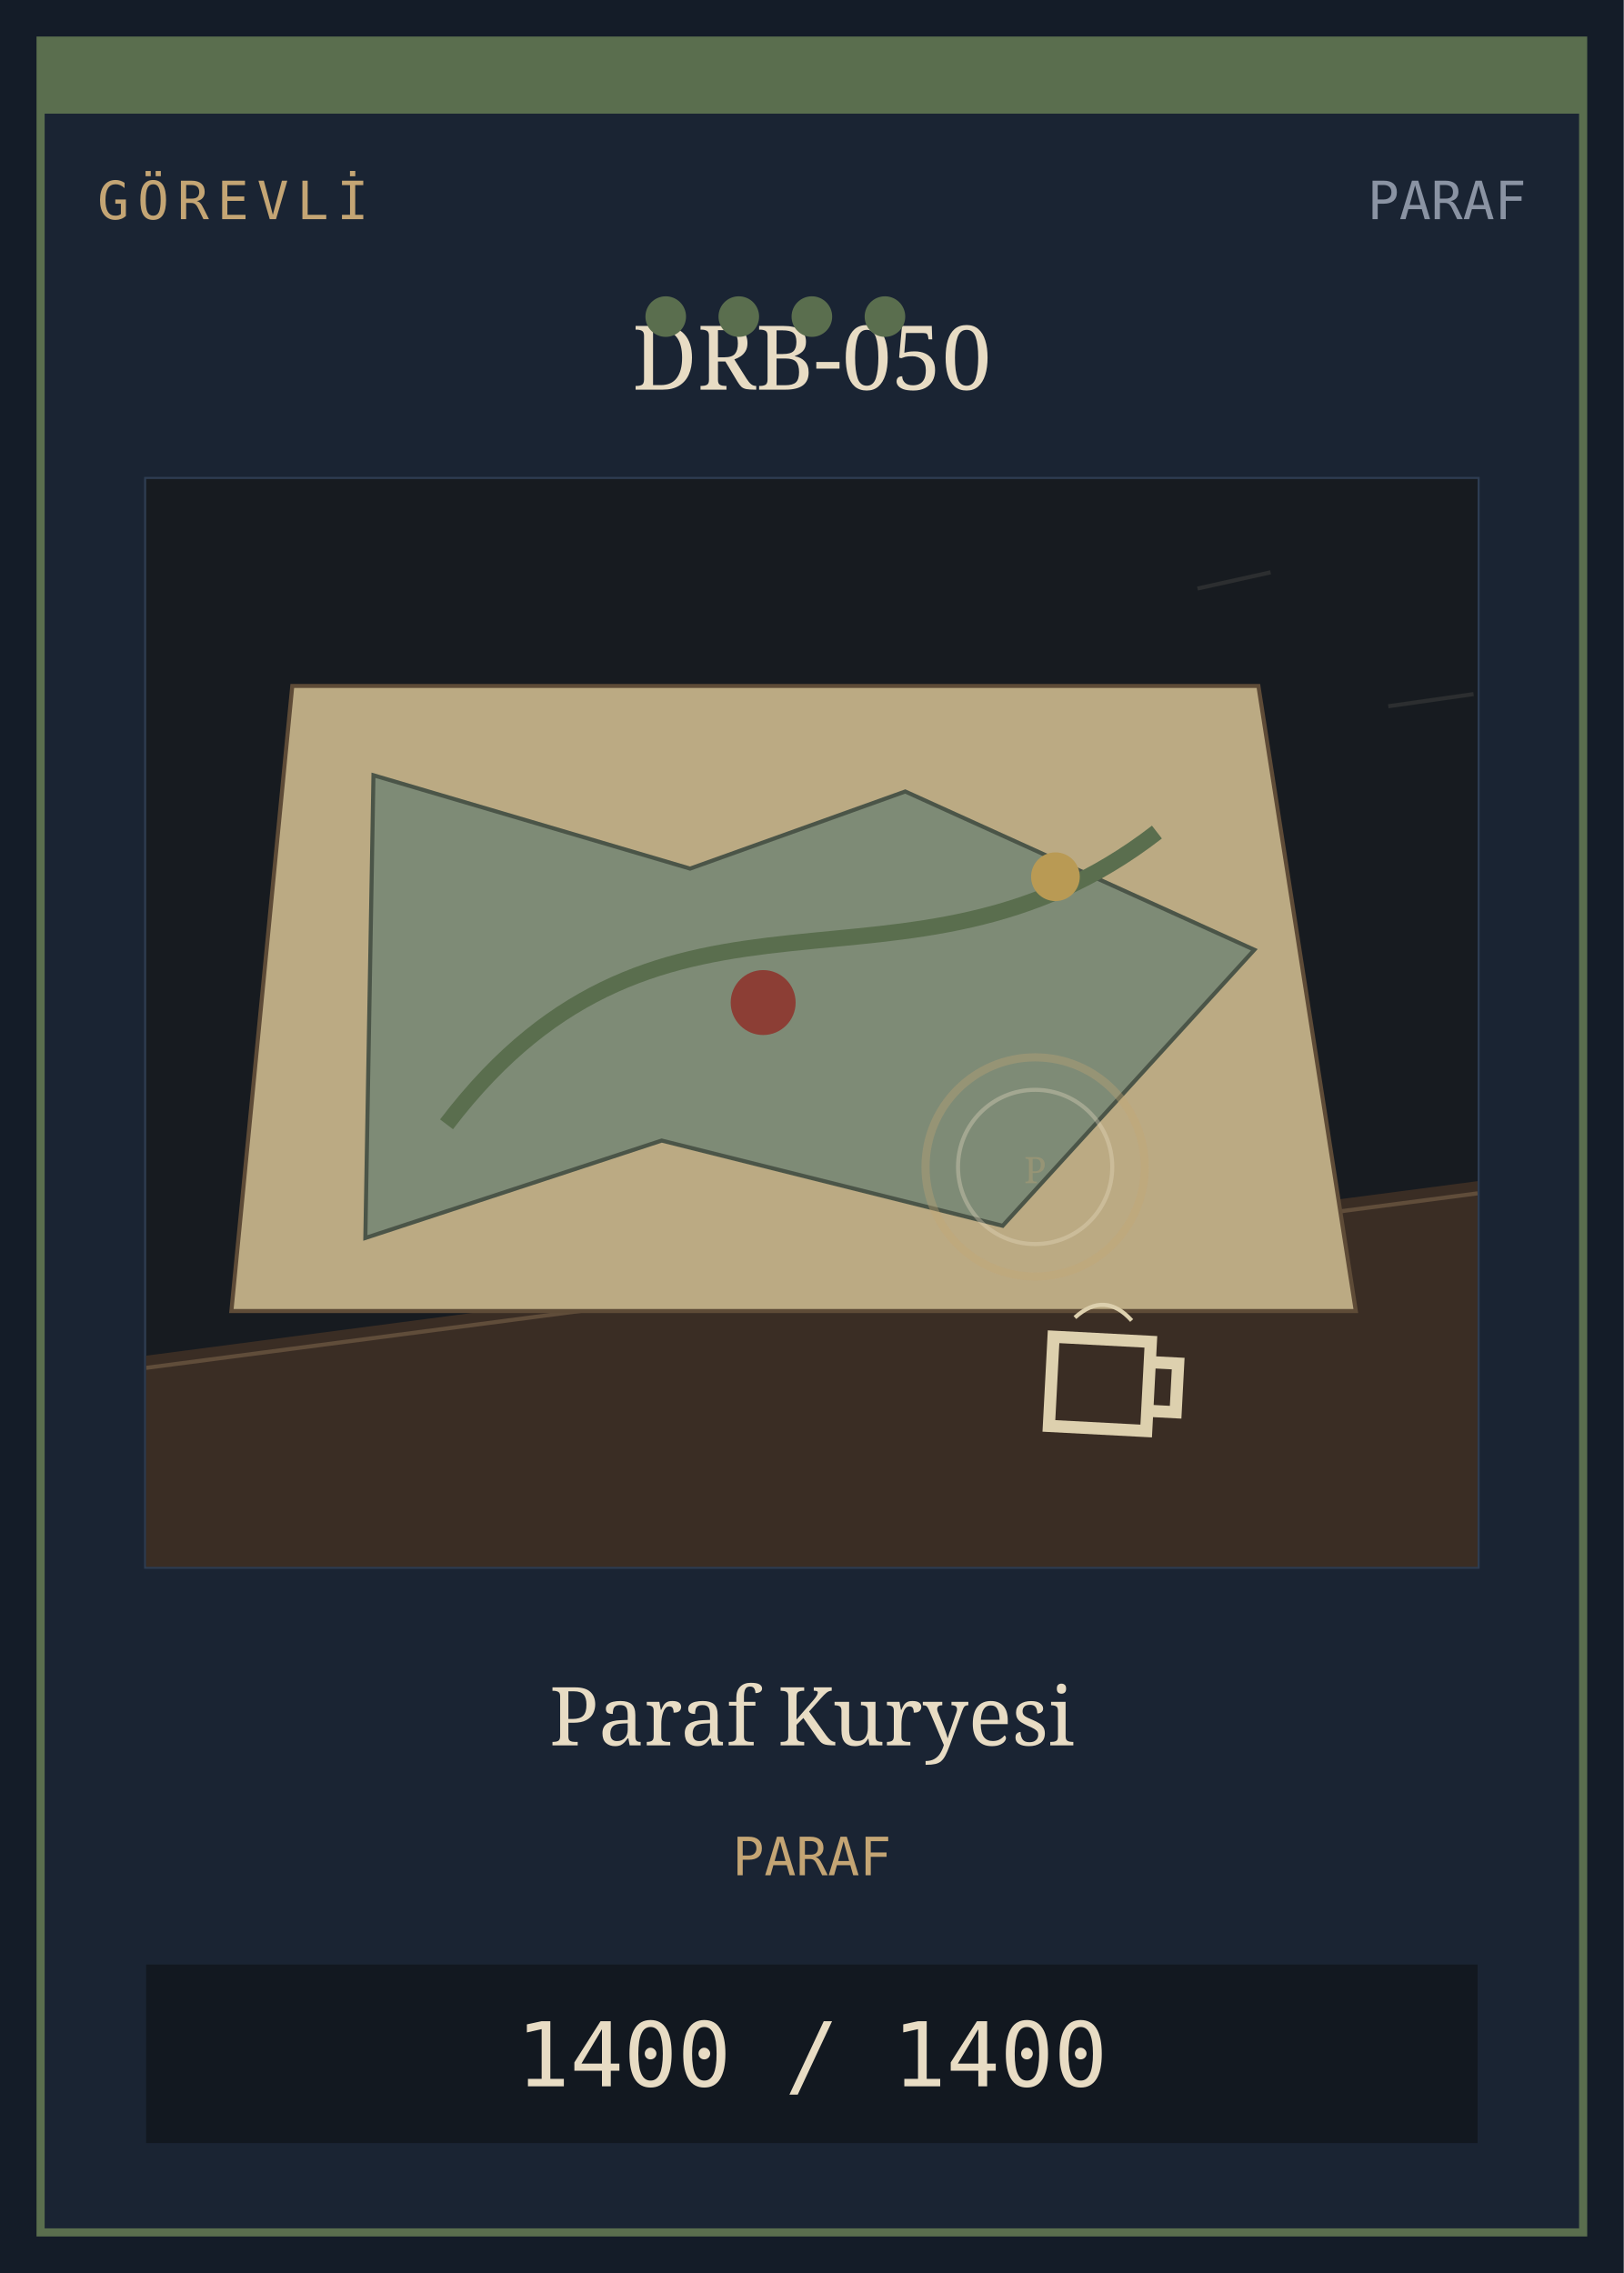
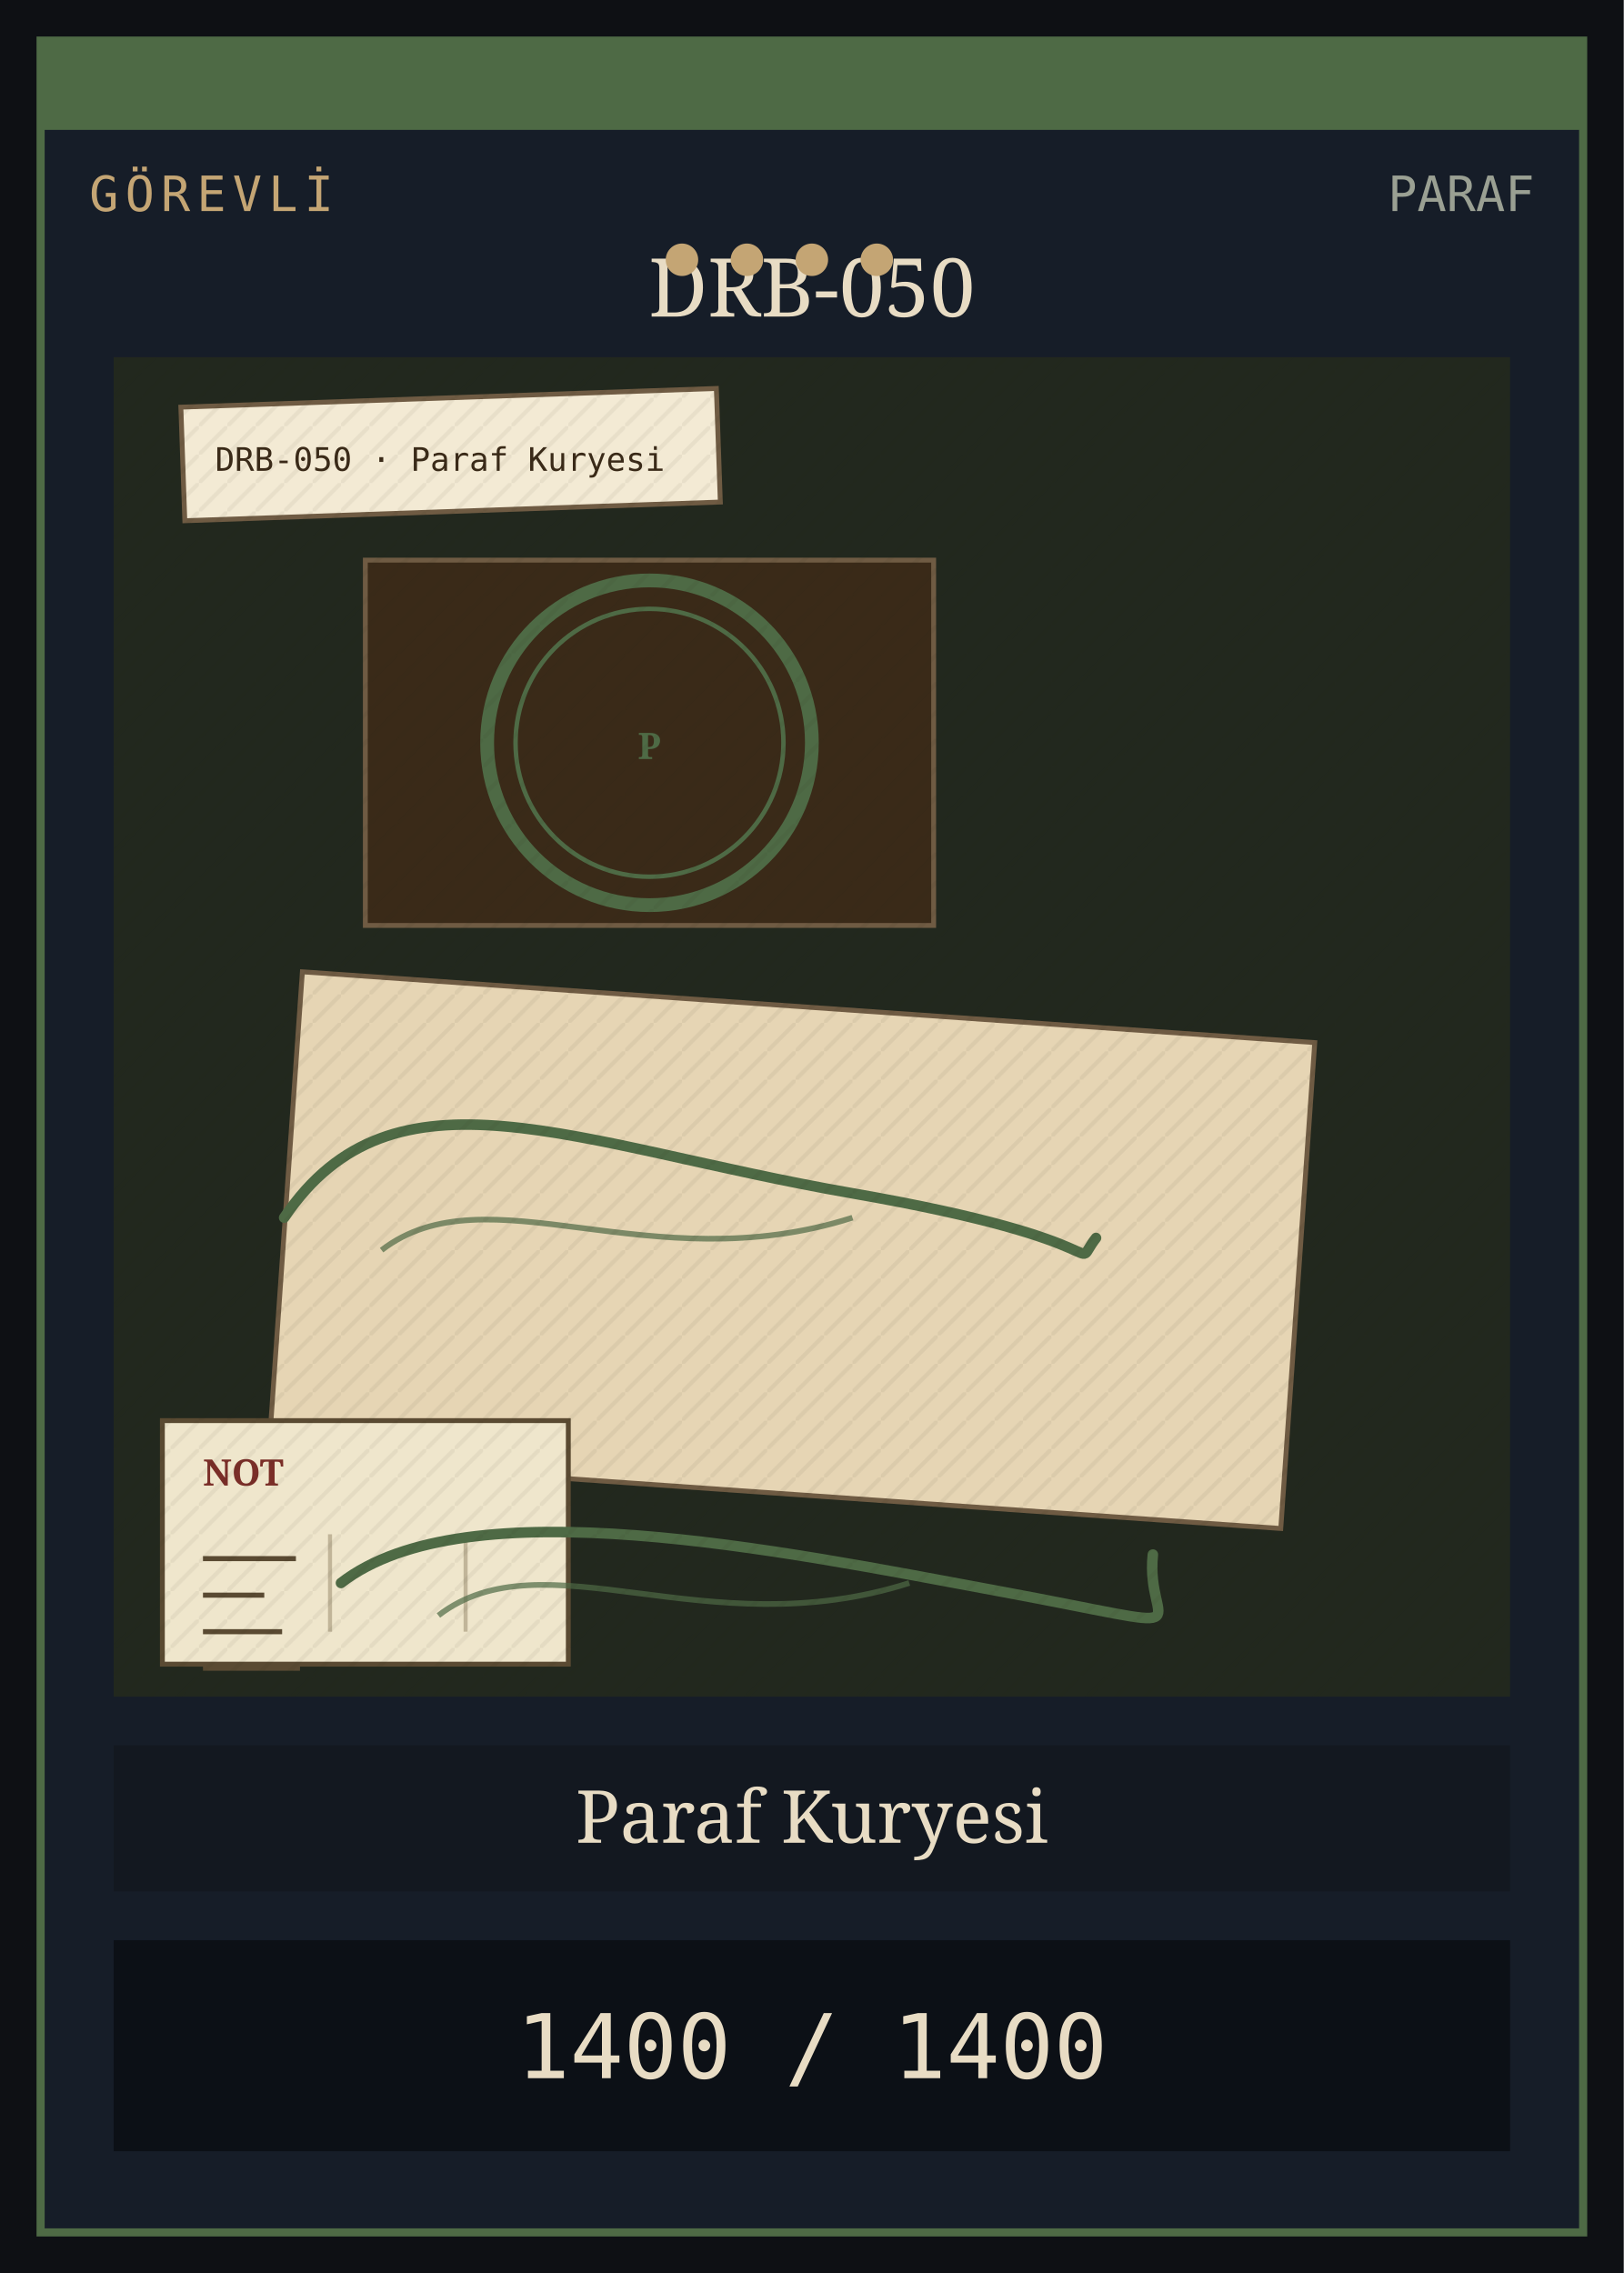
<svg xmlns="http://www.w3.org/2000/svg" viewBox="0 0 400 560" width="400" height="560">
  <defs>
-     <clipPath id="scene">
-       <rect x="36" y="118" width="328" height="268" />
+     <pattern id="grain" width="7" height="7" patternUnits="userSpaceOnUse">
+       <path d="M0 7 L7 0" stroke="#2a2218" opacity=".055" />
+     </pattern>
+     <clipPath id="well-DRB-050">
+       <rect x="28" y="88" width="344" height="330" />
    </clipPath>
  </defs>
-   <rect width="400" height="560" fill="#141c28" />
-   <rect x="10" y="10" width="380" height="540" fill="#1a2433" stroke="#5a6e4e" stroke-width="2" />
-   <rect x="10" y="10" width="380" height="18" fill="#5a6e4e" />
-   <text x="24" y="54" fill="#c4a574" font-family="ui-monospace,monospace" font-size="13" letter-spacing="2">GÖREVLİ</text>
-   <text x="376" y="54" text-anchor="end" fill="#8a93a3" font-family="ui-monospace,monospace" font-size="13">PARAF</text>
-   <text x="200" y="96" text-anchor="middle" fill="#e8dcc4" font-family="Georgia,serif" font-size="22">DRB-050</text>
-   <circle cx="164" cy="78" r="5" fill="#5a6e4e" />
-   <circle cx="182" cy="78" r="5" fill="#5a6e4e" />
-   <circle cx="200" cy="78" r="5" fill="#5a6e4e" />
-   <circle cx="218" cy="78" r="5" fill="#5a6e4e" />
-   <rect x="36" y="118" width="328" height="268" fill="#243044" stroke="#2e3d52" stroke-width="1" />
-   <g clip-path="url(#scene)">
-     <rect x="36" y="118" width="328" height="268" fill="#171b20" />
-     <path d="M36 334 L364 291 V386 H36Z" fill="#3a2d24" />
-     <path d="M36 337 L364 294" stroke="#8f7355" opacity=".45" />
-     <path d="M295 145 l18 -4" stroke="#eadfbe" opacity=".10" />
-     <path d="M342 174 l21 -3" stroke="#eadfbe" opacity=".10" />
-     <path d="M89 203 l24 -2" stroke="#eadfbe" opacity=".10" />
-     <path d="M136 232 l27 -1" stroke="#eadfbe" opacity=".10" />
-     <path d="M183 261 l30 0" stroke="#eadfbe" opacity=".10" />
-     <path d="M230 290 l33 1" stroke="#eadfbe" opacity=".10" />
-     <path d="M277 319 l36 2" stroke="#eadfbe" opacity=".10" />
-     <path d="M72 169h238l24 154H57Z" fill="#bbaa83" stroke="#5e4b37" />
-     <path d="M92 191l78 23 53-19 86 39-62 68-84-21-73 24Z" fill="#7e8b76" stroke="#4b5548" />
-     <path d="M110 277c54-71 113-24 175-72" fill="none" stroke="#5a6e4e" stroke-width="4" />
-     <circle cx="188" cy="247" r="8" fill="#8c3e35" />
-     <circle cx="260" cy="216" r="6" fill="#b99a54" />
-     <g transform="translate(272 340) rotate(3)">
-       <path d="M-13-10h24v22h-24zM11-5h7v12h-7" fill="none" stroke="#ddd0ae" stroke-width="3" />
-       <path d="M-8-15q7-7 14 0" fill="none" stroke="#ddd0ae" />
+   <rect width="400" height="560" fill="#0e1014" />
+   <rect x="10" y="10" width="380" height="540" fill="#161d28" stroke="#4e6a45" stroke-width="2" />
+   <rect x="10" y="10" width="380" height="22" fill="#4e6a45" />
+   <text x="22" y="52" fill="#c4a574" font-family="ui-monospace,monospace" font-size="12" letter-spacing="1.6">GÖREVLİ</text>
+   <text x="378" y="52" text-anchor="end" fill="#9aa093" font-family="ui-monospace,monospace" font-size="12">PARAF</text>
+   <text x="200" y="78" text-anchor="middle" fill="#e8dcc4" font-family="Georgia,serif" font-size="20">DRB-050</text>
+   <circle cx="168" cy="64" r="4" fill="#c4a574" />
+   <circle cx="184" cy="64" r="4" fill="#c4a574" />
+   <circle cx="200" cy="64" r="4" fill="#c4a574" />
+   <circle cx="216" cy="64" r="4" fill="#c4a574" />
+   <g clip-path="url(#well-DRB-050)" data-series="Paraf" data-kind="unit" data-subtype="effect" data-tier="low" data-aux="0">
+     <rect x="28" y="88" width="344" height="330" fill="#22281e" />
+     <rect x="90.0" y="138.0" width="140.0" height="90.0" fill="#3a2a18" stroke="#6f5b43" stroke-width="1.2" />
+     <g transform="rotate(0 160 183)">
+       <circle cx="160" cy="183" r="40" fill="none" stroke="#4e6a45" stroke-width="3.4" />
+       <circle cx="160" cy="183" r="33" fill="none" stroke="#4e6a45" stroke-width="1.1" />
+       <text x="160" y="187" text-anchor="middle" fill="#4e6a45" font-family="Georgia,serif" font-size="9" font-weight="700">P</text>
    </g>
-     <g opacity=".35" transform="scale(.5) translate(310 325)">
-       <circle cx="200" cy="250" r="54" fill="none" stroke="#c4a574" stroke-width="4" />
-       <circle cx="200" cy="250" r="38" fill="none" stroke="#e8dcc4" stroke-width="2" />
-       <text x="200" y="258" text-anchor="middle" fill="#c4a574" font-family="Georgia,serif" font-size="18">P</text>
+     <g transform="rotate(4.0 195.0 308.0)">
+       <rect x="70.0" y="248.0" width="250.0" height="120.0" fill="#e6d5b4" stroke="#6f5b43" stroke-width="1.2" />
    </g>
+     <path d="M70.0 300.0 C97.0 260.0 141.0 282.0 210.0 294.0 S263.0 314.0 270.0 305.0" fill="none" stroke="#4e6a45" stroke-width="2.6" stroke-linecap="round" />
+     <path d="M94.0 308.0 C120.0 288.0 160.0 316.0 210.0 300.0" fill="none" stroke="#4e6a45" stroke-width="1.4" opacity=".7" />
+     <rect x="40.0" y="350.0" width="100.0" height="60.0" fill="#efe6cc" stroke="#5a4a32" stroke-width="1.2" />
+     <text x="50" y="366" fill="#7a2e28" font-family="Georgia,serif" font-size="9" font-weight="700">NOT</text>
+     <path d="M81.3 378 v24" stroke="#6a5a3a" opacity=".35" />
+     <path d="M114.7 378 v24" stroke="#6a5a3a" opacity=".35" />
+     <path d="M50.0 384.0 h22.9" stroke="#5a4a32" stroke-width="1.25" />
+     <path d="M50.0 393.0 h15.1" stroke="#5a4a32" stroke-width="1.25" />
+     <path d="M50.0 402.0 h19.5" stroke="#5a4a32" stroke-width="1.25" />
+     <path d="M50.0 411.0 h23.9" stroke="#5a4a32" stroke-width="1.25" />
+     <path d="M50.0 420.0 h16.1" stroke="#5a4a32" stroke-width="1.25" />
+     <path d="M50.0 429.0 h20.5" stroke="#5a4a32" stroke-width="1.25" />
+     <path d="M84.0 390.0 C115.0 366.0 192.0 382.0 246.0 392.0 S282.0 402.0 284.0 383.0" fill="none" stroke="#4e6a45" stroke-width="2.6" stroke-linecap="round" />
+     <path d="M108.0 398.0 C134.0 378.0 174.0 406.0 224.0 390.0" fill="none" stroke="#4e6a45" stroke-width="1.4" opacity=".7" />
+     <g transform="rotate(-2.0 111.0 112.0)">
+       <rect x="45.0" y="98.0" width="132.0" height="28.0" fill="#f3ead4" stroke="#6f5b43" stroke-width="1.2" />
+     </g>
+     <text x="53" y="116" fill="#3a2a18" font-family="ui-monospace,monospace" font-size="8">DRB-050 · Paraf Kuryesi</text>
+     <rect x="28" y="88" width="344" height="330" fill="url(#grain)" />
  </g>
-   <text x="200" y="430" text-anchor="middle" fill="#e8dcc4" font-family="Georgia,serif" font-size="20">Paraf Kuryesi</text>
-   <text x="200" y="462" text-anchor="middle" fill="#c4a574" font-family="ui-monospace,monospace" font-size="13">PARAF</text>
-   <rect x="36" y="484" width="328" height="44" fill="#121820" />
-   <text x="200" y="514" text-anchor="middle" fill="#e8dcc4" font-family="ui-monospace,monospace" font-size="22">1400 / 1400</text>
+   <rect x="28" y="430" width="344" height="36" fill="#121820" opacity=".92" />
+   <text x="200" y="454" text-anchor="middle" fill="#e8dcc4" font-family="Georgia,serif" font-size="18">Paraf Kuryesi</text>
+   <rect x="28" y="478" width="344" height="52" fill="#0c1016" />
+   <text x="200" y="512" text-anchor="middle" fill="#e8dcc4" font-family="ui-monospace,monospace" font-size="22">1400 / 1400</text>
</svg>
